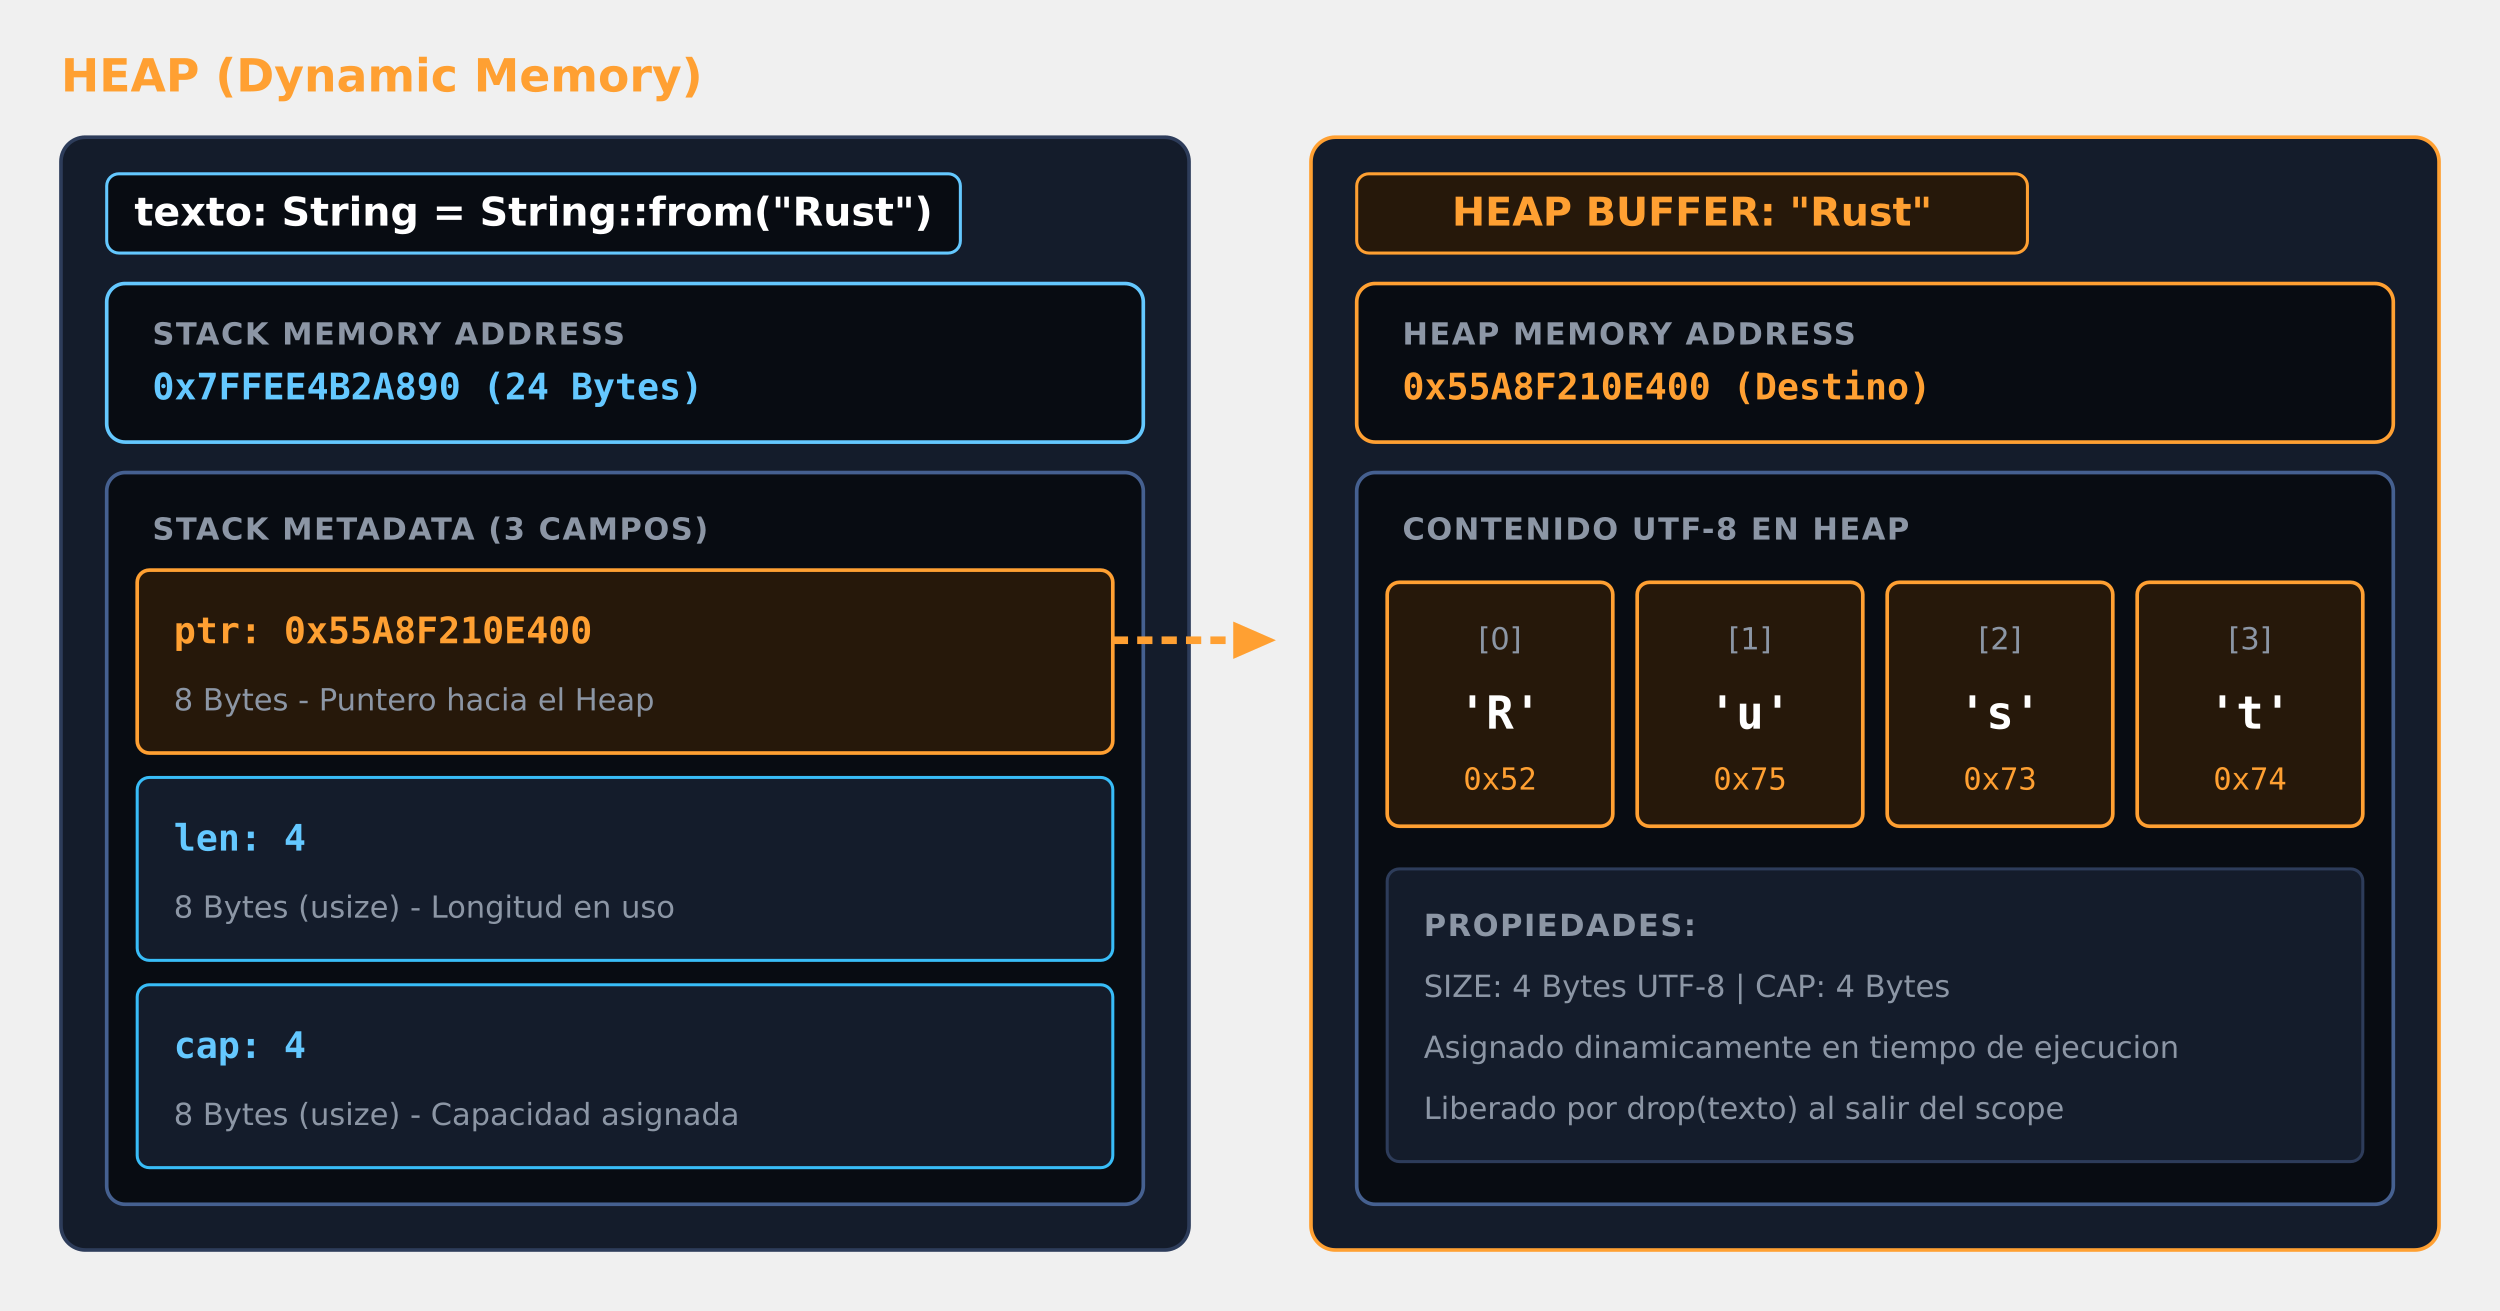
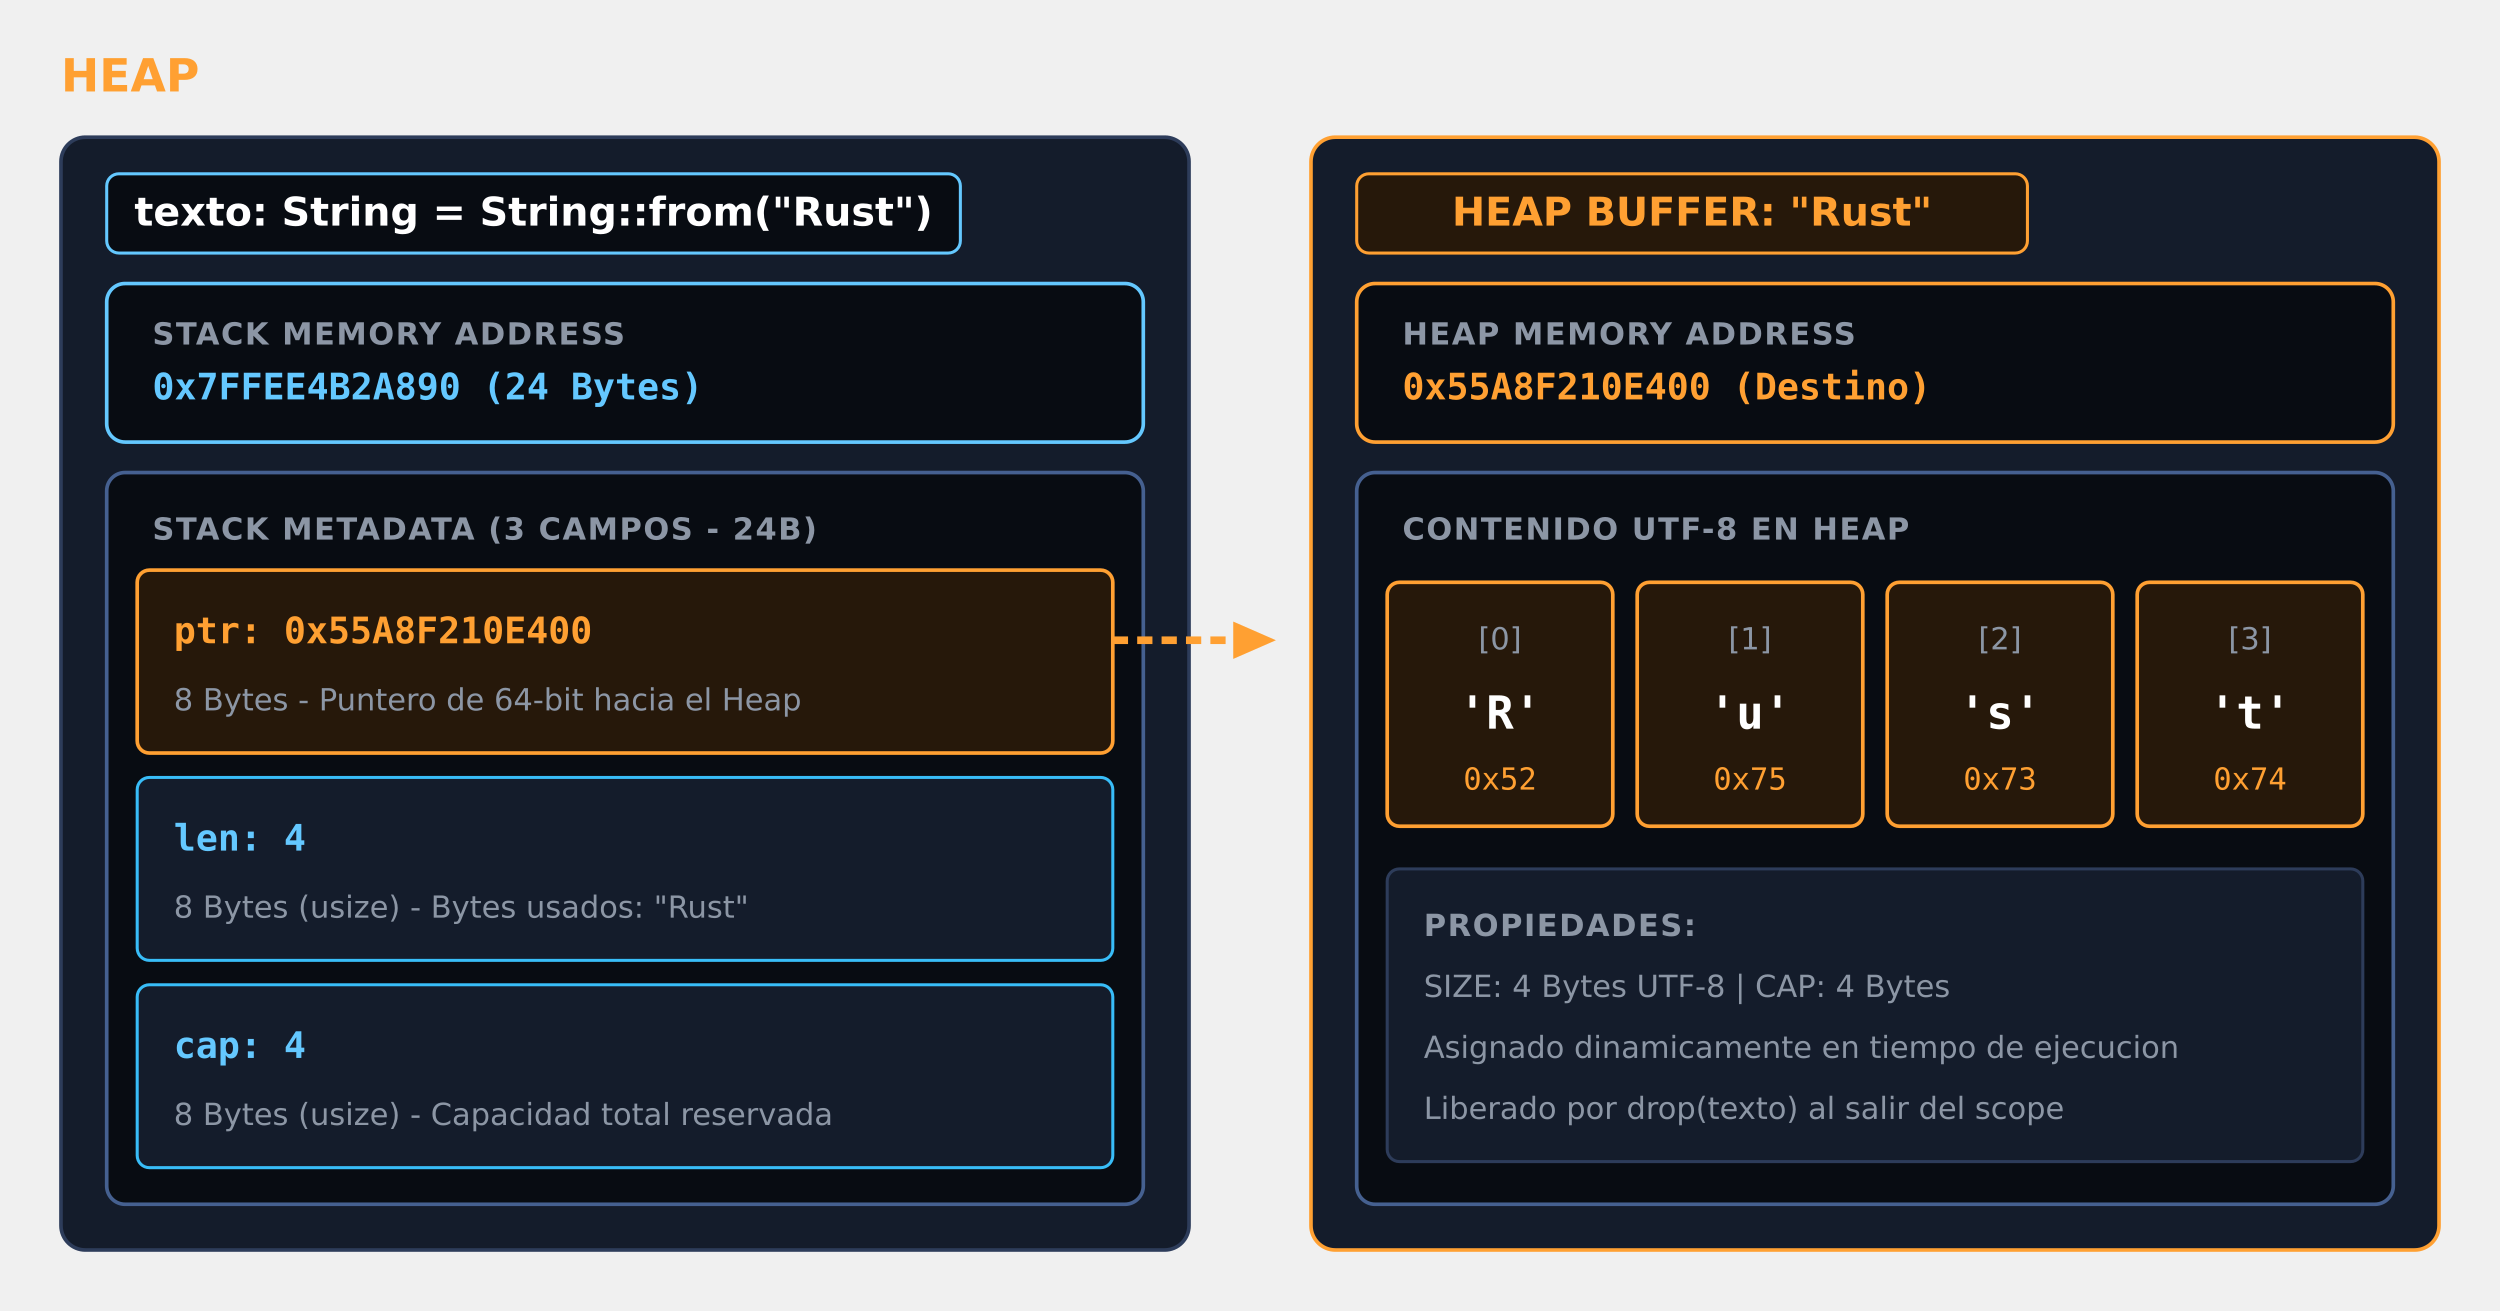
<svg xmlns="http://www.w3.org/2000/svg" viewBox="0 0 820 430" width="820" height="430" style="font-family: 'DejaVu Sans', Arial, sans-serif;">
  <style>
    text, tspan { stroke: none !important; stroke-width: 0 !important; }
    .title-main { font-size: 15px; font-weight: bold; fill: #ffa032; }
    .card-title { font-size: 13px; font-weight: bold; fill: #ffffff; }
    .card-title-heap { font-size: 13px; font-weight: bold; fill: #ffa032; }
    .label-meta { font-size: 10px; font-weight: bold; fill: #8c96a5; letter-spacing: 0.5px; }
    .label-sub { font-size: 10px; fill: #8c96a5; }
    .val-code { font-size: 12px; font-family: monospace; font-weight: bold; fill: #64c8ff; }
    .val-ptr { font-size: 12px; font-family: monospace; font-weight: bold; fill: #ffa032; }
    .val-char { font-size: 15px; font-family: monospace; font-weight: bold; fill: #ffffff; }
    .val-byte { font-size: 10px; font-family: monospace; fill: #ffa032; }
  </style>
  <defs>
    <marker id="arrow-ptr" viewBox="0 0 10 10" refX="6" refY="5" markerWidth="7" markerHeight="7" orient="auto-start-reverse">
      <path d="M 0 1.5 L 8 5 L 0 8.5 z" fill="#ffa032" />
    </marker>
  </defs>
-   <text x="20" y="30" class="title-main">HEAP (Dynamic Memory)</text>
+   <text x="20" y="30" class="title-main">HEAP</text>
  <g transform="translate(20, 45)">
    <rect x="0" y="0" width="370" height="365" rx="8" fill="#141c2b" stroke="#2d3c5a" stroke-width="1.2" />
    <rect x="15" y="12" width="280" height="26" rx="4" fill="#080c12" stroke="#64c8ff" stroke-width="1" />
    <text x="155" y="29" text-anchor="middle" class="card-title">texto: String = String::from("Rust")</text>
    <g transform="translate(15, 48)">
      <rect x="0" y="0" width="340" height="52" rx="6" fill="#080c12" stroke="#64c8ff" stroke-width="1.2" />
      <text x="15" y="20" class="label-meta">STACK MEMORY ADDRESS</text>
      <text x="15" y="38" class="val-code">0x7FFEE4B2A890 (24 Bytes)</text>
    </g>
    <g transform="translate(15, 110)">
      <rect x="0" y="0" width="340" height="240" rx="6" fill="#080c12" stroke="#456090" stroke-width="1.2" />
-       <text x="15" y="22" class="label-meta">STACK METADATA (3 CAMPOS)</text>
+       <text x="15" y="22" class="label-meta">STACK METADATA (3 CAMPOS - 24B)</text>
      <g transform="translate(10, 32)">
        <rect x="0" y="0" width="320" height="60" rx="4" fill="#26180a" stroke="#ffa032" stroke-width="1.2" />
        <text x="12" y="24" class="val-ptr">ptr: 0x55A8F210E400</text>
-         <text x="12" y="46" class="label-sub">8 Bytes - Puntero hacia el Heap</text>
+         <text x="12" y="46" class="label-sub">8 Bytes - Puntero de 64-bit hacia el Heap</text>
      </g>
      <g transform="translate(10, 100)">
        <rect x="0" y="0" width="320" height="60" rx="4" fill="#141c2b" stroke="#38bdf8" stroke-width="1" />
        <text x="12" y="24" class="val-code">len: 4</text>
-         <text x="12" y="46" class="label-sub">8 Bytes (usize) - Longitud en uso</text>
+         <text x="12" y="46" class="label-sub">8 Bytes (usize) - Bytes usados: "Rust"</text>
      </g>
      <g transform="translate(10, 168)">
        <rect x="0" y="0" width="320" height="60" rx="4" fill="#141c2b" stroke="#38bdf8" stroke-width="1" />
        <text x="12" y="24" class="val-code">cap: 4</text>
-         <text x="12" y="46" class="label-sub">8 Bytes (usize) - Capacidad asignada</text>
+         <text x="12" y="46" class="label-sub">8 Bytes (usize) - Capacidad total reservada</text>
      </g>
    </g>
  </g>
  <path d="M 365 210 L 415 210" stroke="#ffa032" stroke-width="2.5" stroke-dasharray="5,3" marker-end="url(#arrow-ptr)" fill="none" />
  <g transform="translate(430, 45)">
    <rect x="0" y="0" width="370" height="365" rx="8" fill="#141c2b" stroke="#ffa032" stroke-width="1.2" />
    <rect x="15" y="12" width="220" height="26" rx="4" fill="#26180a" stroke="#ffa032" stroke-width="1" />
    <text x="125" y="29" text-anchor="middle" class="card-title-heap">HEAP BUFFER: "Rust"</text>
    <g transform="translate(15, 48)">
      <rect x="0" y="0" width="340" height="52" rx="6" fill="#080c12" stroke="#ffa032" stroke-width="1.2" />
      <text x="15" y="20" class="label-meta">HEAP MEMORY ADDRESS</text>
      <text x="15" y="38" class="val-ptr">0x55A8F210E400 (Destino)</text>
    </g>
    <g transform="translate(15, 110)">
      <rect x="0" y="0" width="340" height="240" rx="6" fill="#080c12" stroke="#456090" stroke-width="1.2" />
      <text x="15" y="22" class="label-meta">CONTENIDO UTF-8 EN HEAP</text>
      <g transform="translate(10, 36)">
        <g transform="translate(0, 0)">
          <rect x="0" y="0" width="74" height="80" rx="4" fill="#26180a" stroke="#ffa032" stroke-width="1.2" />
          <text x="37" y="22" text-anchor="middle" class="label-sub">[0]</text>
          <text x="37" y="48" text-anchor="middle" class="val-char">'R'</text>
          <text x="37" y="68" text-anchor="middle" class="val-byte">0x52</text>
        </g>
        <g transform="translate(82, 0)">
          <rect x="0" y="0" width="74" height="80" rx="4" fill="#26180a" stroke="#ffa032" stroke-width="1.2" />
          <text x="37" y="22" text-anchor="middle" class="label-sub">[1]</text>
          <text x="37" y="48" text-anchor="middle" class="val-char">'u'</text>
          <text x="37" y="68" text-anchor="middle" class="val-byte">0x75</text>
        </g>
        <g transform="translate(164, 0)">
          <rect x="0" y="0" width="74" height="80" rx="4" fill="#26180a" stroke="#ffa032" stroke-width="1.2" />
          <text x="37" y="22" text-anchor="middle" class="label-sub">[2]</text>
          <text x="37" y="48" text-anchor="middle" class="val-char">'s'</text>
          <text x="37" y="68" text-anchor="middle" class="val-byte">0x73</text>
        </g>
        <g transform="translate(246, 0)">
          <rect x="0" y="0" width="74" height="80" rx="4" fill="#26180a" stroke="#ffa032" stroke-width="1.2" />
          <text x="37" y="22" text-anchor="middle" class="label-sub">[3]</text>
          <text x="37" y="48" text-anchor="middle" class="val-char">'t'</text>
          <text x="37" y="68" text-anchor="middle" class="val-byte">0x74</text>
        </g>
      </g>
      <g transform="translate(10, 130)">
        <rect x="0" y="0" width="320" height="96" rx="4" fill="#141c2b" stroke="#2d3c5a" stroke-width="1" />
        <text x="12" y="22" class="label-meta">PROPIEDADES:</text>
        <text x="12" y="42" class="label-sub">SIZE: 4 Bytes UTF-8 | CAP: 4 Bytes</text>
        <text x="12" y="62" class="label-sub">Asignado dinamicamente en tiempo de ejecucion</text>
        <text x="12" y="82" class="label-sub">Liberado por drop(texto) al salir del scope</text>
      </g>
    </g>
  </g>
</svg>
